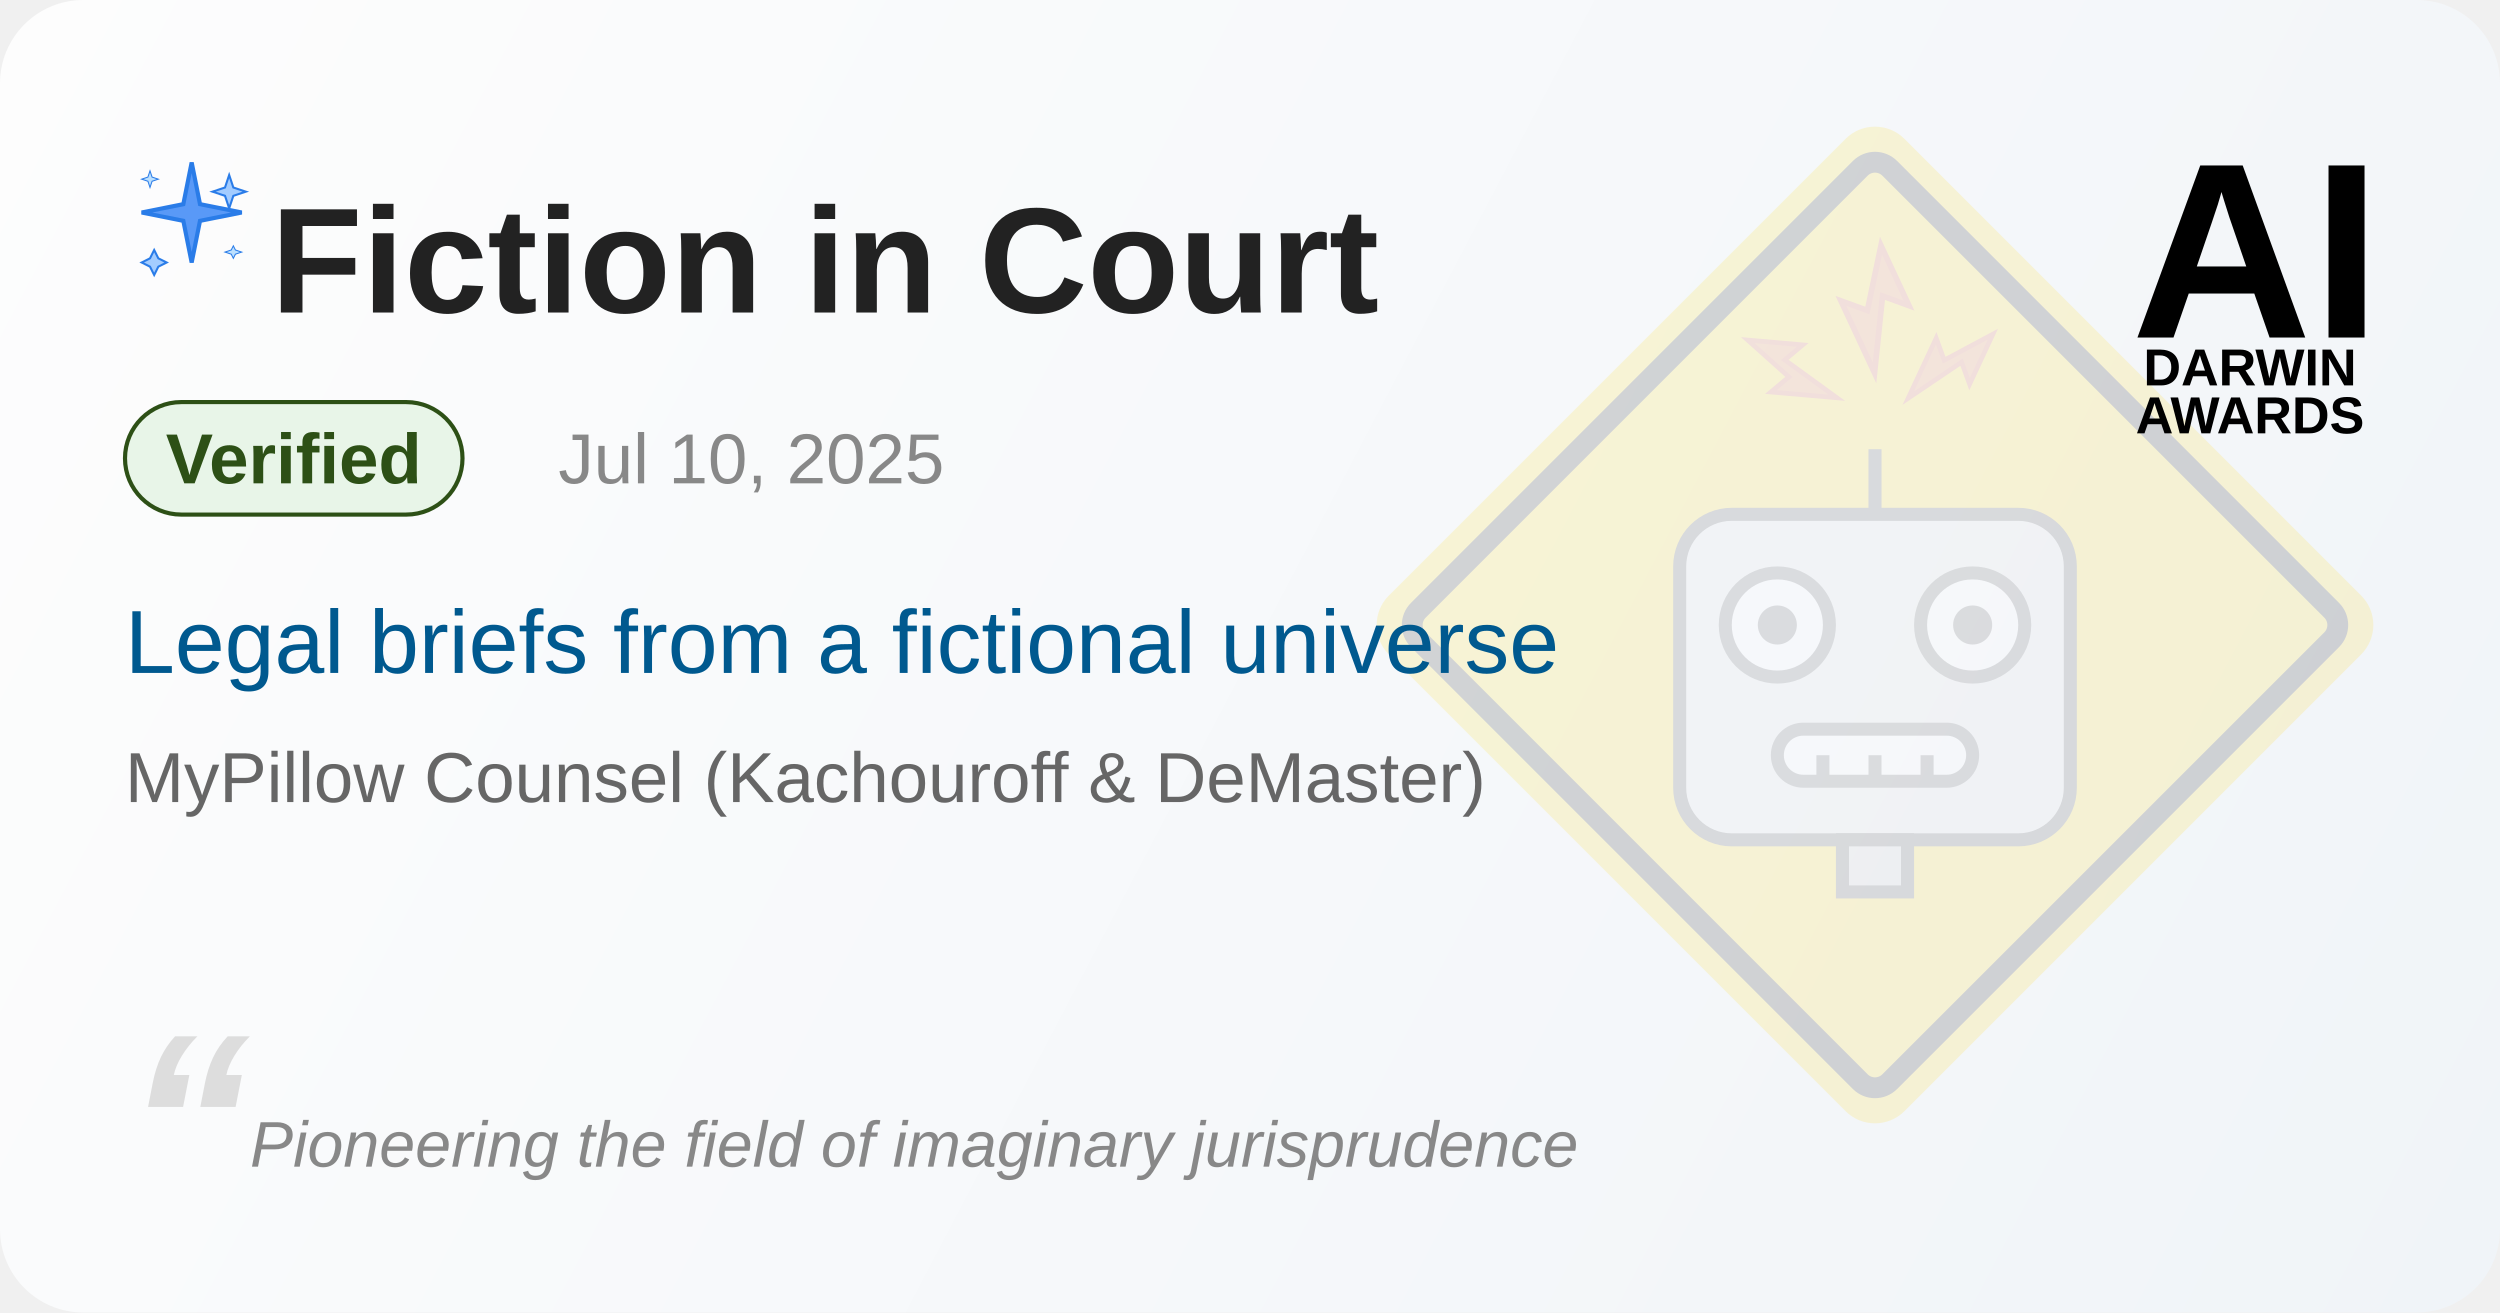
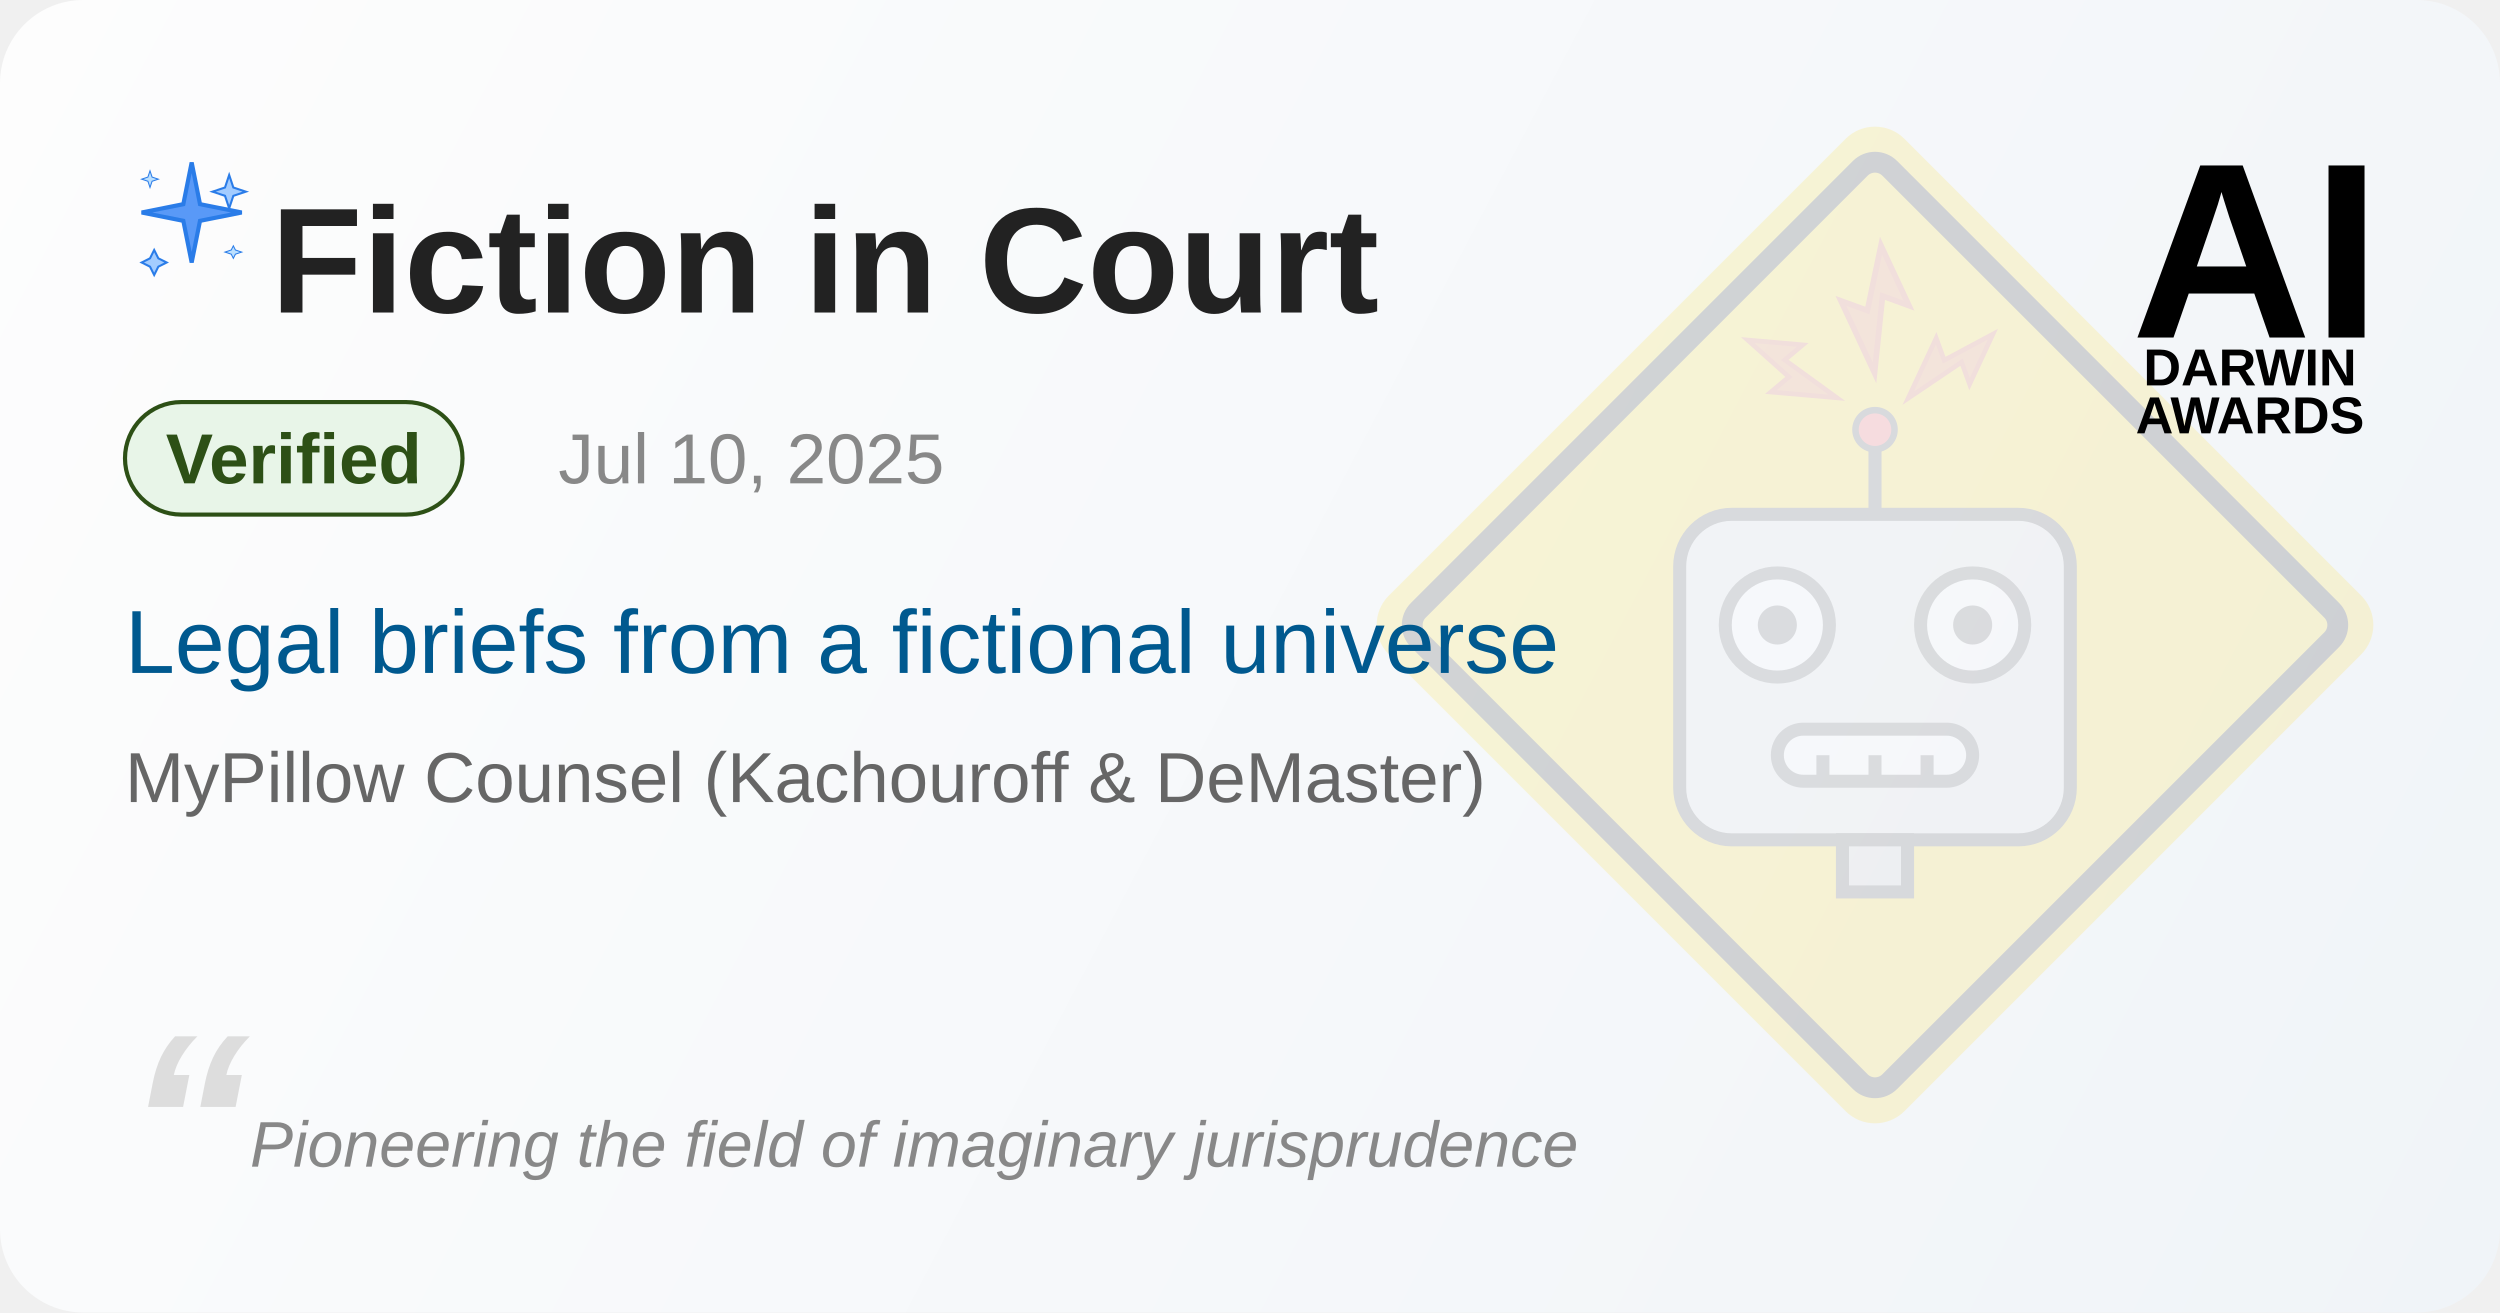
<svg xmlns="http://www.w3.org/2000/svg" width="1200" height="630" viewBox="0 0 1200 630">
  <defs>
    <linearGradient id="bg-gradient" x1="0" y1="0" x2="1200" y2="630" gradientUnits="userSpaceOnUse">
      <stop stop-color="#fdfdfd" />
      <stop offset="1" stop-color="#f0f4f8" />
    </linearGradient>
  </defs>
  <rect width="1200" height="630" rx="40" fill="url(#bg-gradient)" />
  <g transform="translate(60,70) scale(1)">
    <polygon points="32,8 36,28 56,32 36,36 32,56 28,36 8,32 28,28" fill="#5999F7" stroke="#2A7CE8" stroke-width="2" />
    <polygon points="50,14 52,20 58,22 52,24 50,30 48,24 42,22 48,20" fill="#A3CCFF" stroke="#2A7CE8" stroke-width="1" />
    <polygon points="14,50 16,54 20,56 16,58 14,62 12,58 8,56 12,54" fill="#A3CCFF" stroke="#2A7CE8" stroke-width="1" />
    <polygon points="12,12 13,15 16,16 13,17 12,20 11,17 8,16 11,15" fill="#BBE0FF" stroke="#2A7CE8" stroke-width="0.5" />
    <polygon points="52,48 53,50 56,51 53,52 52,54 51,52 48,51 51,50" fill="#BBE0FF" stroke="#2A7CE8" stroke-width="0.5" />
  </g>
  <g opacity="0.15" transform="translate(650,50) scale(2.5)">
    <g transform="rotate(45 100 100)">
      <rect x="30" y="30" width="140" height="140" rx="8" fill="#FFD600" />
      <rect x="36" y="36" width="128" height="128" rx="4" fill="none" stroke="black" stroke-width="4" />
    </g>
    <g transform="scale(1.25) translate(30,38)">
      <rect x="20" y="25" width="60" height="50" rx="8" ry="8" fill="#e0e0e0" stroke="#333" stroke-width="2" />
      <line x1="50" y1="25" x2="50" y2="15" stroke="#333" stroke-width="2" />
+       <circle cx="50" cy="12" r="3" fill="#ff4444" stroke="#333" stroke-width="1" />
      <circle cx="35" cy="42" r="8" fill="#fff" stroke="#444" stroke-width="2" />
      <circle cx="65" cy="42" r="8" fill="#fff" stroke="#444" stroke-width="2" />
      <circle cx="35" cy="42" r="3" fill="#444" />
      <circle cx="65" cy="42" r="3" fill="#444" />
      <rect x="35" y="58" width="30" height="8" rx="4" fill="#fff" stroke="#444" stroke-width="2" />
      <line x1="42" y1="62" x2="42" y2="66" stroke="#444" stroke-width="2" />
      <line x1="50" y1="62" x2="50" y2="66" stroke="#444" stroke-width="2" />
      <line x1="58" y1="62" x2="58" y2="66" stroke="#444" stroke-width="2" />
      <rect x="45" y="75" width="10" height="8" fill="#ccc" stroke="#333" stroke-width="2" />
    </g>
    <g transform="translate(95,23) rotate(20) scale(0.18)">
      <polygon points="40,10 90,60 60,60 80,140 20,80 50,80 40,10" fill="#ed7727" stroke="#dd5430" stroke-width="6" />
    </g>
    <g transform="translate(122,38) rotate(70) scale(0.15)">
      <polygon points="40,10 90,60 60,60 80,140 20,80 50,80 40,10" fill="#ed7727" stroke="#dd5430" stroke-width="6" />
    </g>
    <g transform="translate(70,48) rotate(-40) scale(0.15)">
      <polygon points="40,10 90,60 60,60 80,140 20,80 50,80 40,10" fill="#ed7727" stroke="#dd5430" stroke-width="6" />
    </g>
  </g>
  <text x="130" y="150" font-size="72" font-family="'Segoe UI', Arial, sans-serif" fill="#222" font-weight="bold">Fiction in Court</text>
  <rect x="60" y="193" width="162" height="54" rx="27" fill="#e8f5e8" stroke="#2d5016" stroke-width="2" />
  <text x="141" y="232" text-anchor="middle" font-size="34" font-family="'Segoe UI', Arial, sans-serif" fill="#2d5016" font-weight="bold">Verified</text>
  <text x="268" y="232" font-size="34" font-family="'Segoe UI', Arial, sans-serif" fill="#888">Jul 10, 2025</text>
  <text x="60" y="323" font-size="43" font-family="'Segoe UI', Arial, sans-serif" fill="#00598F">Legal briefs from a fictional universe</text>
  <text x="60" y="385" font-size="34" font-family="'Segoe UI', Arial, sans-serif" fill="#666">MyPillow Counsel (Kachouroff &amp; DeMaster)</text>
  <g transform="translate(980, 50)">
    <g font-family="Arial, sans-serif" fill="#000" font-weight="normal" text-anchor="middle">
      <text id="ai" x="103" y="112" font-size="120" font-weight="bold" textLength="115">AI</text>
      <text id="darwin" x="100" y="135" font-size="25" font-weight="bold" textLength="112">DARWIN</text>
      <text id="awards" x="100" y="158" font-size="25" font-weight="bold" textLength="112">AWARDS</text>
    </g>
  </g>
  <text x="60" y="580" font-size="120" font-family="'Segoe UI', Arial, sans-serif" fill="#ddd" font-style="italic" font-weight="bold" opacity="1">“</text>
  <text x="120" y="560" font-size="31" font-family="'Segoe UI', Arial, sans-serif" fill="#888" font-style="italic">Pioneering the field of imaginary jurisprudence</text>
</svg>
